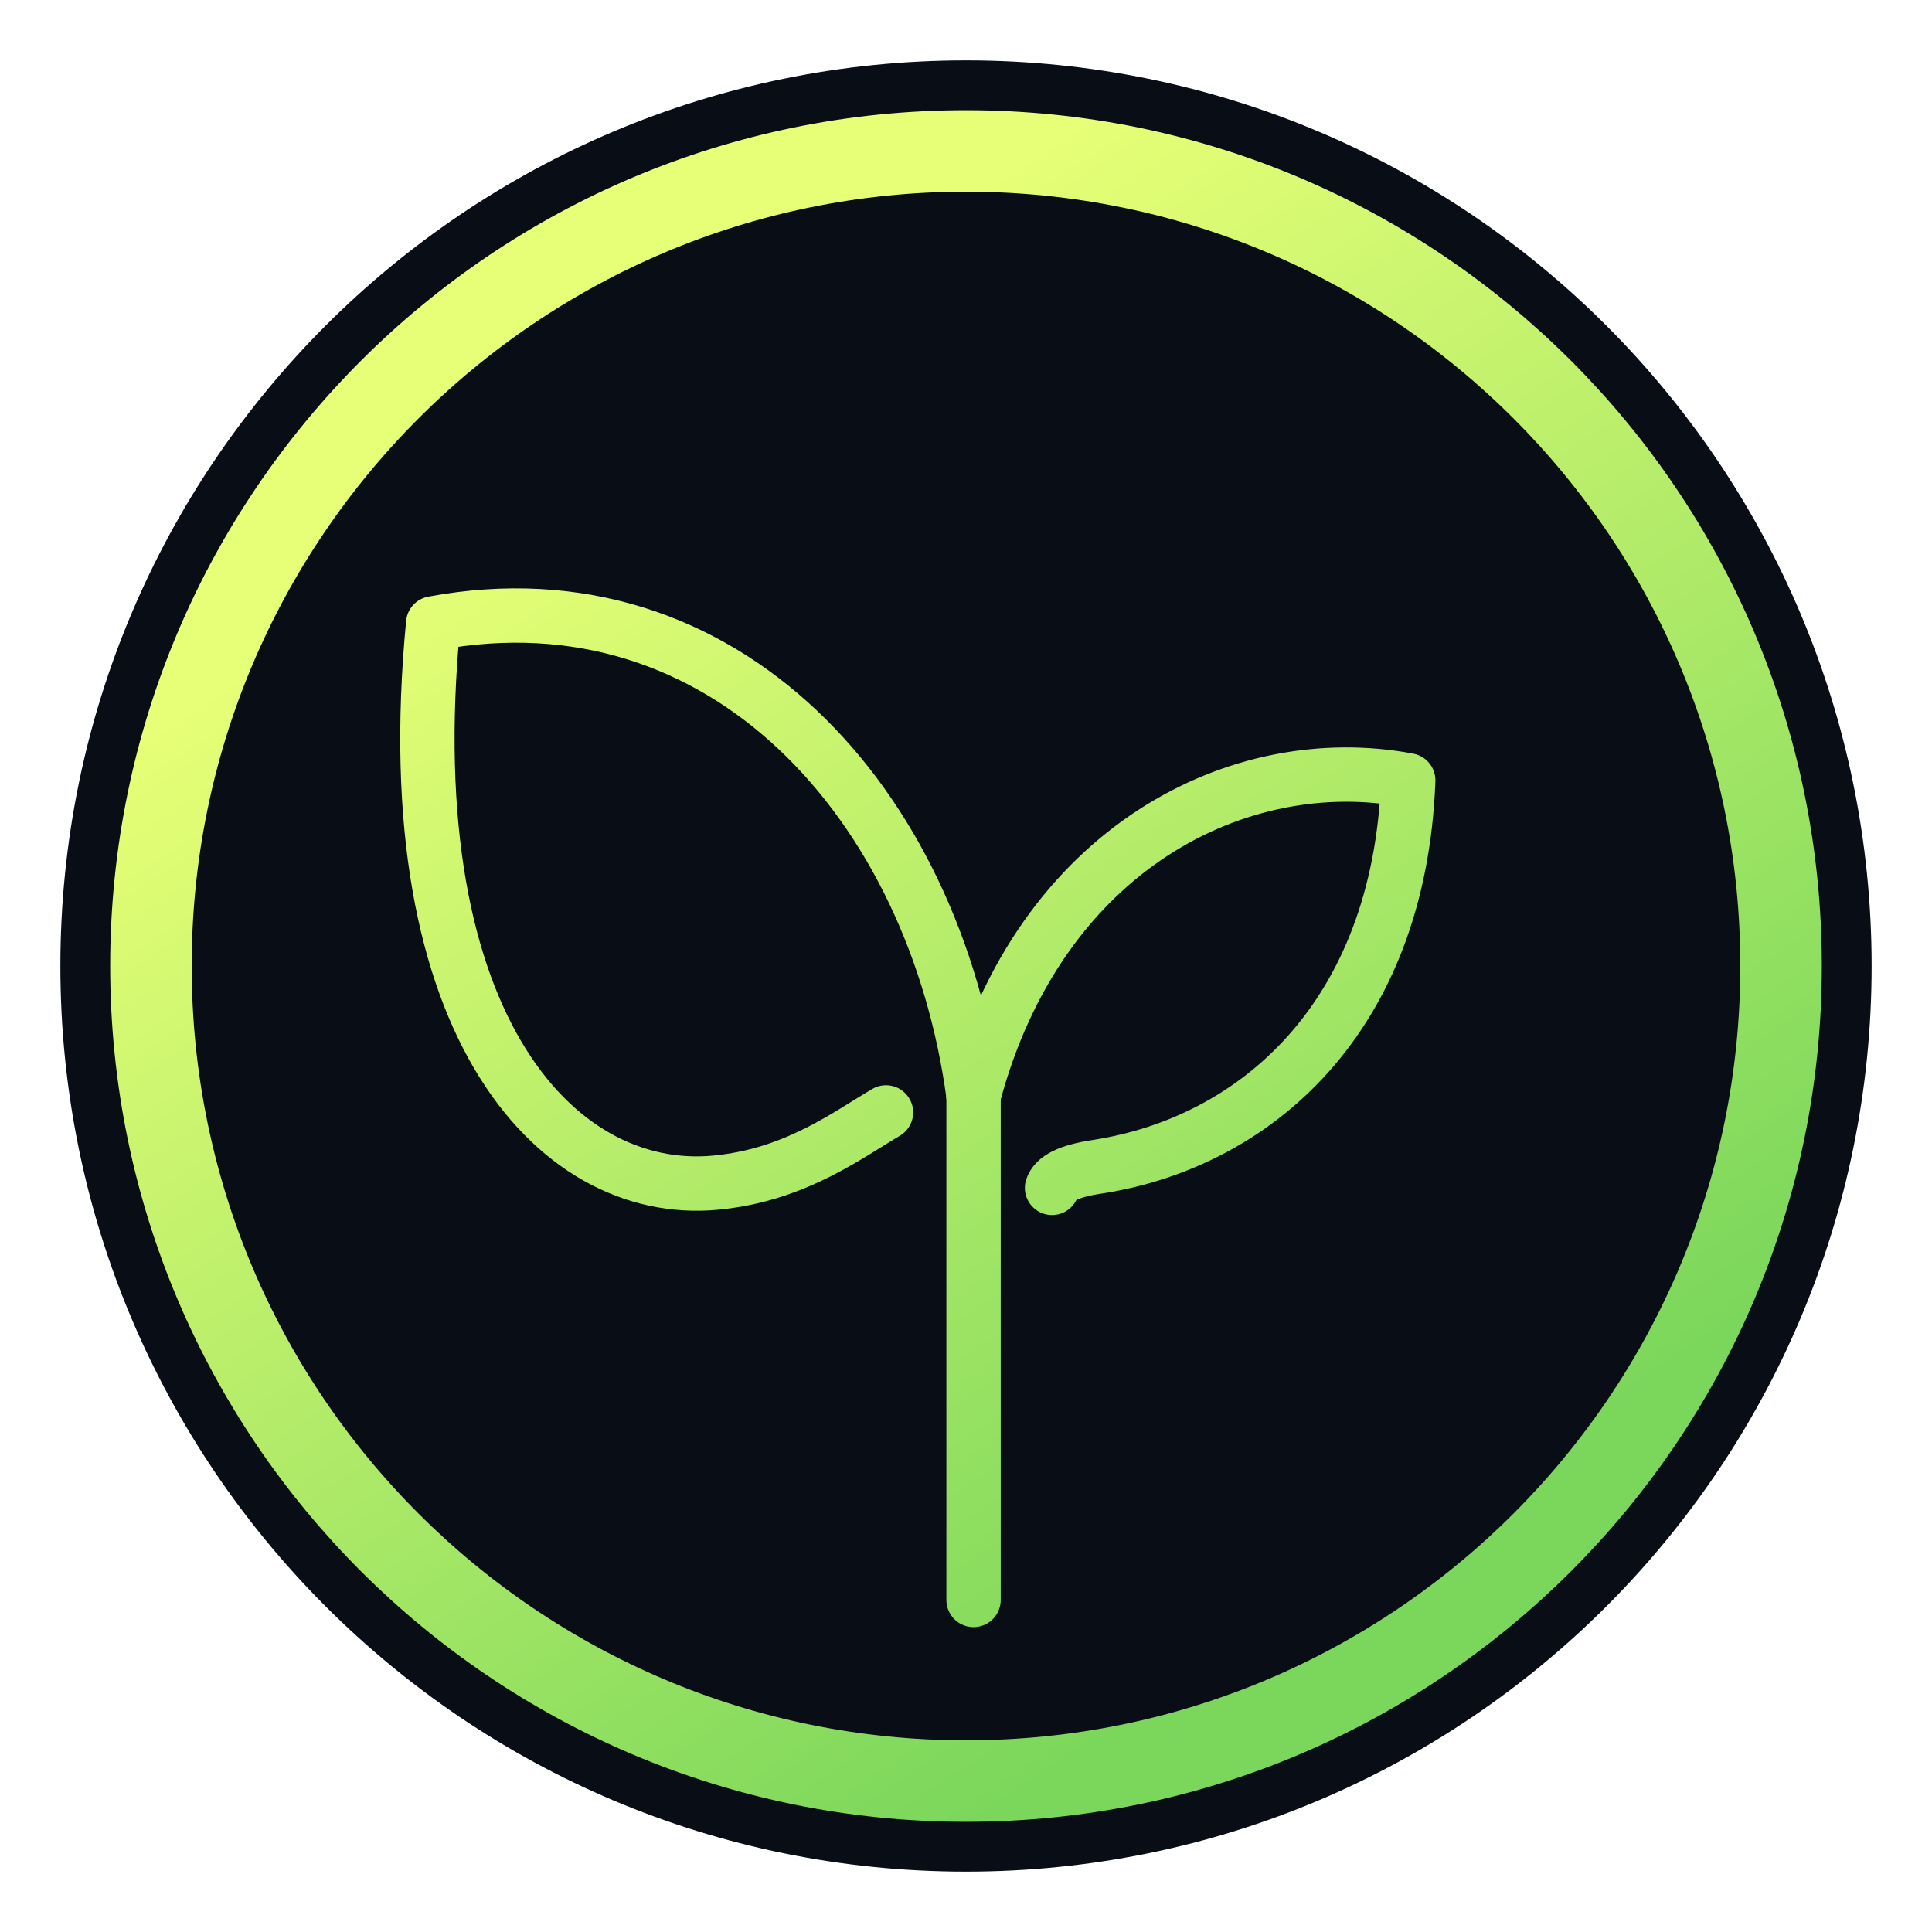
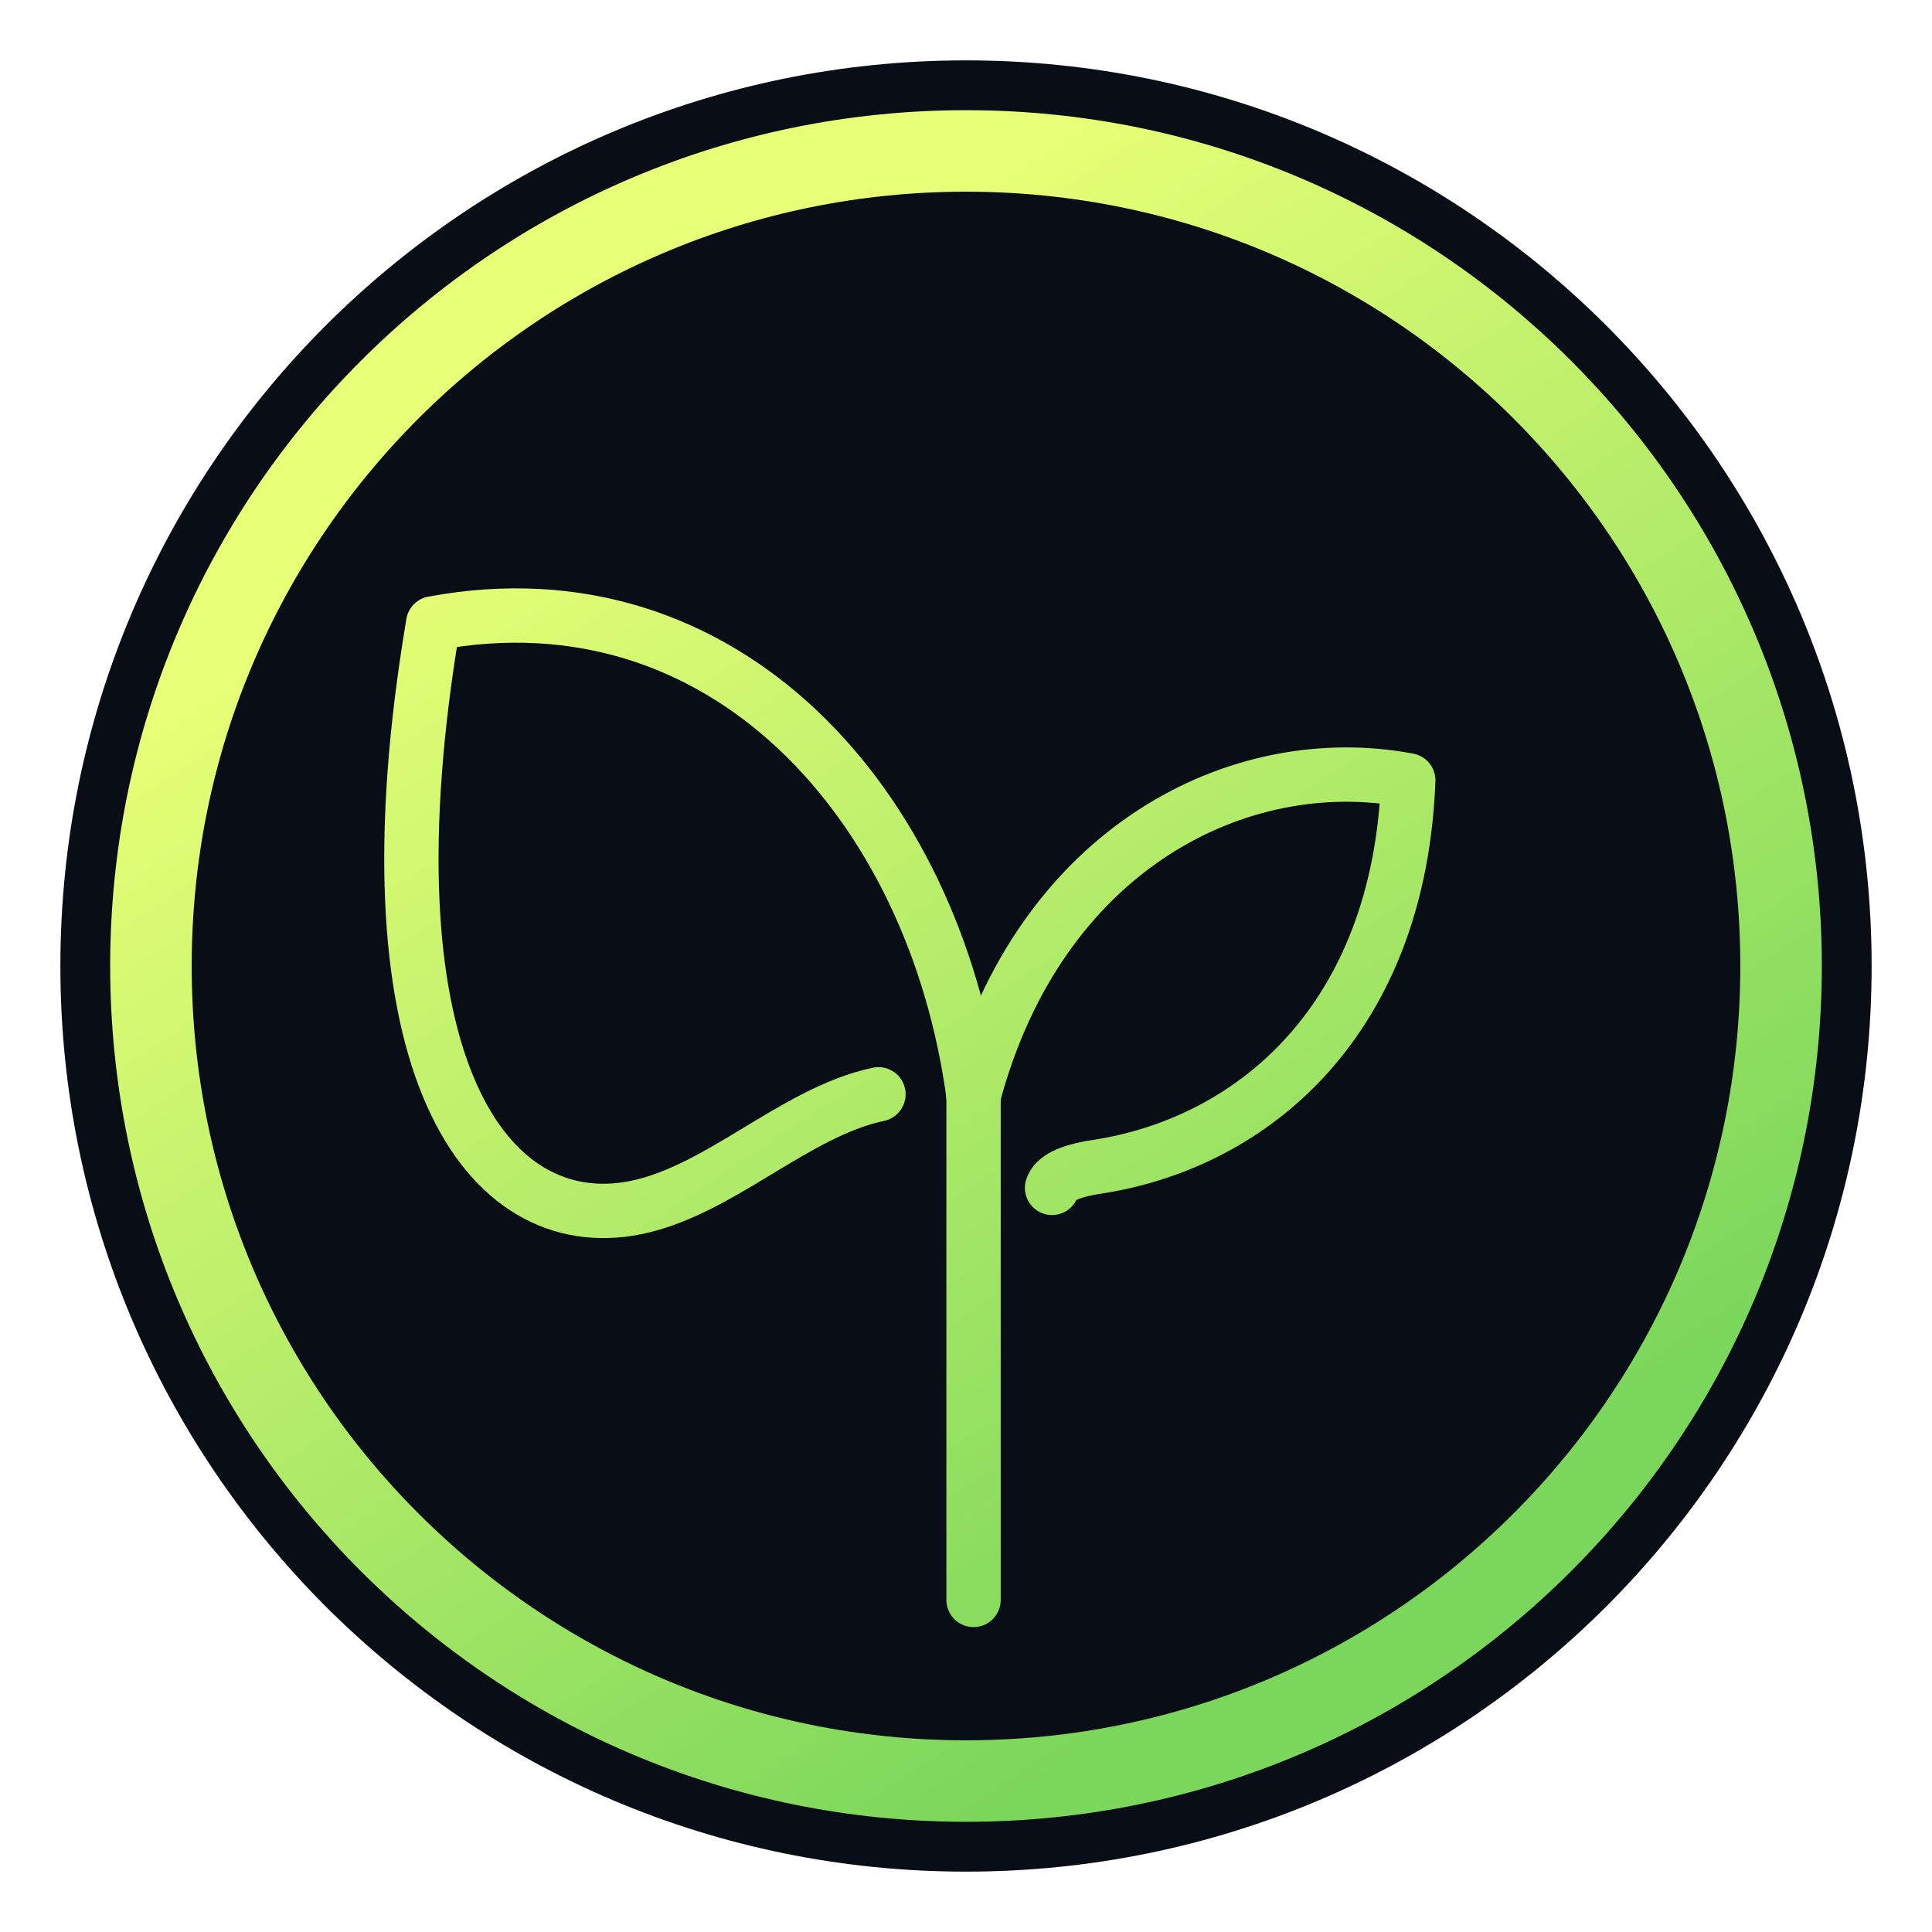
<svg xmlns="http://www.w3.org/2000/svg" width="64" height="64" viewBox="0 0 64 64" fill="none">
  <defs>
    <linearGradient id="sproutMarkLime" x1="20" y1="14" x2="45" y2="52" gradientUnits="userSpaceOnUse">
      <stop stop-color="#E7FF76" />
      <stop offset="1" stop-color="#7BD75B" />
    </linearGradient>
  </defs>
  <circle cx="32" cy="32" r="30" fill="#080D16" />
  <circle cx="32" cy="32" r="27" stroke="url(#sproutMarkLime)" stroke-width="2.7" />
  <path d="M32.25 53V36.3" stroke="url(#sproutMarkLime)" stroke-width="1.8" stroke-linecap="round" />
-   <path d="M32.25 36.3C30.95 26.65 24 18.85 14.35 20.65C13.05 34.15 18.6 39.85 23.95 39.15C26.45 38.85 28.15 37.55 29.35 36.85" stroke="url(#sproutMarkLime)" stroke-width="1.8" stroke-linecap="round" stroke-linejoin="round" />
+   <path d="M32.25 36.3C30.95 26.65 24 18.85 14.35 20.65C11.95 34.9 15.9 40.8 20.8 40.05C23.7 39.6 26.25 36.85 29.1 36.25" stroke="url(#sproutMarkLime)" stroke-width="1.8" stroke-linecap="round" stroke-linejoin="round" />
  <path d="M32.25 36.3C34.45 28.05 41.1 24.8 46.65 25.85C46.35 33.75 41.55 37.85 36.35 38.65C35.35 38.8 34.95 39.05 34.85 39.35" stroke="url(#sproutMarkLime)" stroke-width="1.8" stroke-linecap="round" stroke-linejoin="round" />
</svg>
